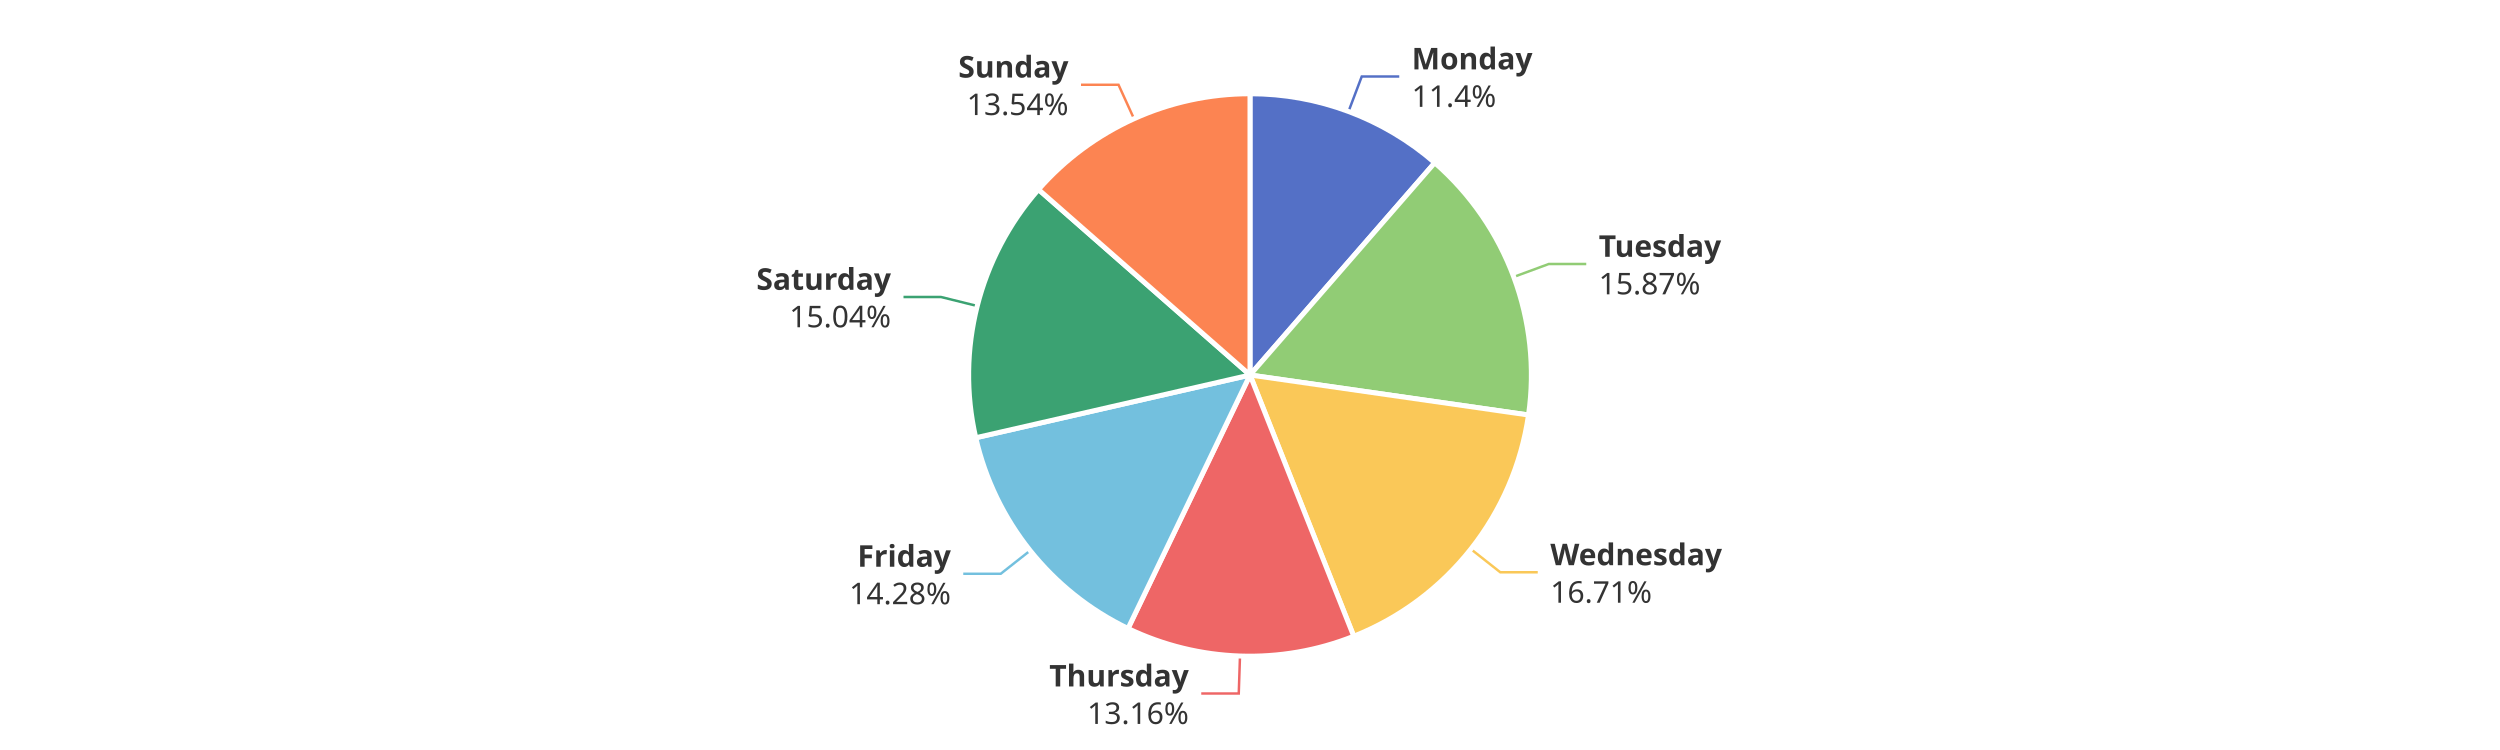
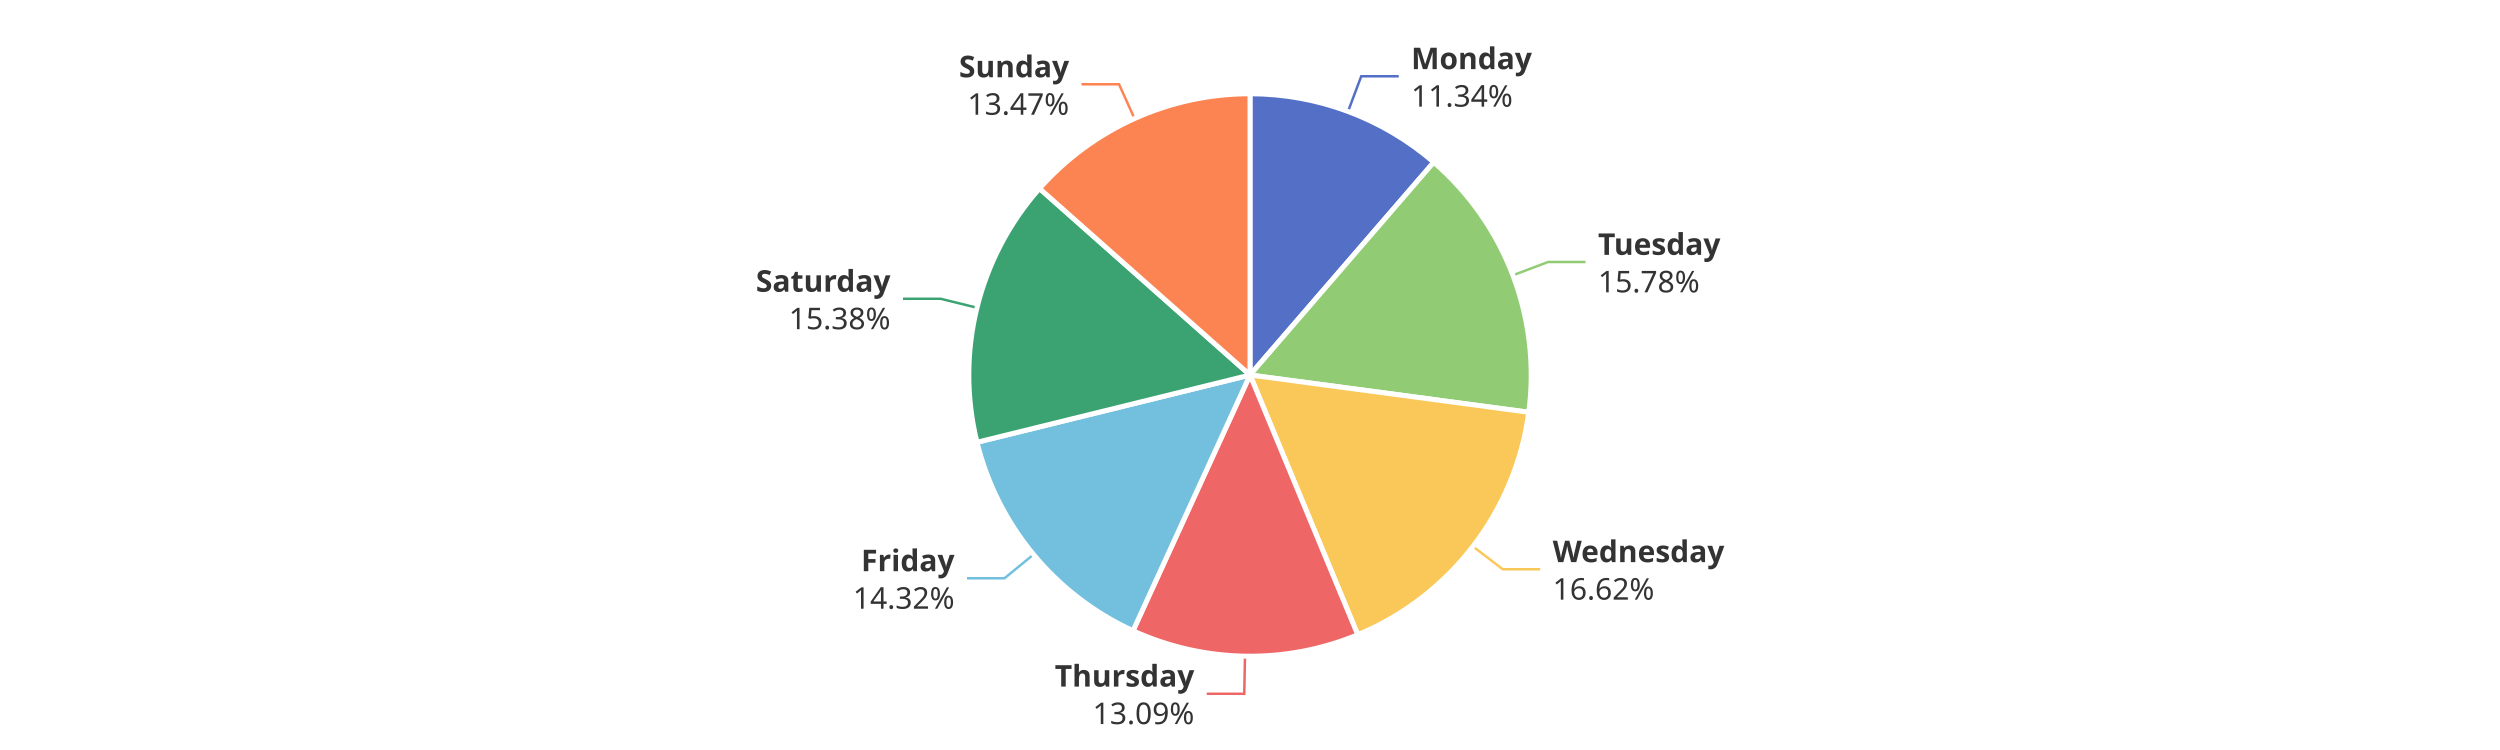
<svg xmlns="http://www.w3.org/2000/svg" width="1000" height="300" version="1.1" baseProfile="full" viewBox="0 0 1000 300">
  <rect width="1000" height="300" x="0" y="0" id="0" fill="#ffffff" />
-   <polyline points="539.4 44.6 544.7 30.6 559.7 30.6" fill="none" stroke="#5470c6" />
-   <polyline points="605.4 110.8 619.5 105.6 634.5 105.6" fill="none" stroke="#91cc75" />
-   <polyline points="588.3 219.6 600.1 228.9 615.1 228.9" fill="none" stroke="#fac858" />
-   <polyline points="496 262.4 495.5 277.4 480.5 277.4" fill="none" stroke="#ee6666" />
-   <polyline points="412.1 220.2 400.3 229.5 385.3 229.5" fill="none" stroke="#73c0de" />
-   <polyline points="390.9 122.4 376.4 118.8 361.4 118.8" fill="none" stroke="#3ba272" />
-   <polyline points="453.6 47.5 447.4 33.9 432.4 33.9" fill="none" stroke="#fc8452" />
-   <path d="M500 37.5A112.5 112.5 0 0 1 573.9 65.1L500 150Z" fill="#5470c6" stroke="#fff" stroke-width="2" stroke-linejoin="round" />
-   <path d="M573.9 65.1A112.5 112.5 0 0 1 611.4 166L500 150Z" fill="#91cc75" stroke="#fff" stroke-width="2" stroke-linejoin="round" />
-   <path d="M611.4 166A112.5 112.5 0 0 1 541.5 254.5L500 150Z" fill="#fac858" stroke="#fff" stroke-width="2" stroke-linejoin="round" />
-   <path d="M541.5 254.5A112.5 112.5 0 0 1 451.2 251.4L500 150Z" fill="#ee6666" stroke="#fff" stroke-width="2" stroke-linejoin="round" />
-   <path d="M451.2 251.4A112.5 112.5 0 0 1 390.3 175.1L500 150Z" fill="#73c0de" stroke="#fff" stroke-width="2" stroke-linejoin="round" />
-   <path d="M390.3 175.1A112.5 112.5 0 0 1 415.4 75.8L500 150Z" fill="#3ba272" stroke="#fff" stroke-width="2" stroke-linejoin="round" />
-   <path d="M415.4 75.8A112.5 112.5 0 0 1 500 37.5L500 150Z" fill="#fc8452" stroke="#fff" stroke-width="2" stroke-linejoin="round" />
-   <path d="M0 -15l42.8 0l0 30l-42.8 0Z" transform="translate(564.6931 30.5899)" fill="none" />
-   <text dominant-baseline="central" text-anchor="start" style="font-size:12px;font-family:sans-serif;font-weight:bold;" y="-7.5" transform="translate(564.6931 30.5899)" fill="#333" stroke="rgb(255,255,255)" stroke-width="2" paint-order="stroke" stroke-miterlimit="2">Monday</text>
-   <text dominant-baseline="central" text-anchor="start" style="font-size:12px;font-family:sans-serif;" y="7.5" transform="translate(564.6931 30.5899)" fill="#333" stroke="rgb(255,255,255)" stroke-width="2" paint-order="stroke" stroke-miterlimit="2">11.4%</text>
-   <path d="M0 -15l46.2 0l0 30l-46.2 0Z" transform="translate(639.5081 105.5696)" fill="none" />
-   <text dominant-baseline="central" text-anchor="start" style="font-size:12px;font-family:sans-serif;font-weight:bold;" y="-7.5" transform="translate(639.5081 105.5696)" fill="#333" stroke="rgb(255,255,255)" stroke-width="2" paint-order="stroke" stroke-miterlimit="2">Tuesday</text>
-   <text dominant-baseline="central" text-anchor="start" style="font-size:12px;font-family:sans-serif;" y="7.5" transform="translate(639.5081 105.5696)" fill="#333" stroke="rgb(255,255,255)" stroke-width="2" paint-order="stroke" stroke-miterlimit="2">15.87%</text>
-   <path d="M0 -15l63.6 0l0 30l-63.6 0Z" transform="translate(620.1279 228.9345)" fill="none" />
-   <text dominant-baseline="central" text-anchor="start" style="font-size:12px;font-family:sans-serif;font-weight:bold;" y="-7.5" transform="translate(620.1279 228.9345)" fill="#333" stroke="rgb(255,255,255)" stroke-width="2" paint-order="stroke" stroke-miterlimit="2">Wednesday</text>
-   <text dominant-baseline="central" text-anchor="start" style="font-size:12px;font-family:sans-serif;" y="7.5" transform="translate(620.1279 228.9345)" fill="#333" stroke="rgb(255,255,255)" stroke-width="2" paint-order="stroke" stroke-miterlimit="2">16.71%</text>
-   <path d="M-50.2 -15l50.2 0l0 30l-50.2 0Z" transform="translate(475.5147 277.4211)" fill="none" />
-   <text dominant-baseline="central" text-anchor="end" style="font-size:12px;font-family:sans-serif;font-weight:bold;" y="-7.5" transform="translate(475.5147 277.4211)" fill="#333" stroke="rgb(255,255,255)" stroke-width="2" paint-order="stroke" stroke-miterlimit="2">Thursday</text>
-   <text dominant-baseline="central" text-anchor="end" style="font-size:12px;font-family:sans-serif;" y="7.5" transform="translate(475.5147 277.4211)" fill="#333" stroke="rgb(255,255,255)" stroke-width="2" paint-order="stroke" stroke-miterlimit="2">13.16%</text>
-   <path d="M-40.9 -15l40.9 0l0 30l-40.9 0Z" transform="translate(380.345 229.5307)" fill="none" />
-   <text dominant-baseline="central" text-anchor="end" style="font-size:12px;font-family:sans-serif;font-weight:bold;" y="-7.5" transform="translate(380.345 229.5307)" fill="#333" stroke="rgb(255,255,255)" stroke-width="2" paint-order="stroke" stroke-miterlimit="2">Friday</text>
-   <text dominant-baseline="central" text-anchor="end" style="font-size:12px;font-family:sans-serif;" y="7.5" transform="translate(380.345 229.5307)" fill="#333" stroke="rgb(255,255,255)" stroke-width="2" paint-order="stroke" stroke-miterlimit="2">14.28%</text>
-   <path d="M-48.2 -15l48.2 0l0 30l-48.2 0Z" transform="translate(356.387 118.7578)" fill="none" />
-   <text dominant-baseline="central" text-anchor="end" style="font-size:12px;font-family:sans-serif;font-weight:bold;" y="-7.5" transform="translate(356.387 118.7578)" fill="#333" stroke="rgb(255,255,255)" stroke-width="2" paint-order="stroke" stroke-miterlimit="2">Saturday</text>
-   <text dominant-baseline="central" text-anchor="end" style="font-size:12px;font-family:sans-serif;" y="7.5" transform="translate(356.387 118.7578)" fill="#333" stroke="rgb(255,255,255)" stroke-width="2" paint-order="stroke" stroke-miterlimit="2">15.04%</text>
-   <path d="M-40.9 -15l40.9 0l0 30l-40.9 0Z" transform="translate(427.3859 33.8621)" fill="none" />
-   <text dominant-baseline="central" text-anchor="end" style="font-size:12px;font-family:sans-serif;font-weight:bold;" y="-7.5" transform="translate(427.3859 33.8621)" fill="#333" stroke="rgb(255,255,255)" stroke-width="2" paint-order="stroke" stroke-miterlimit="2">Sunday</text>
-   <text dominant-baseline="central" text-anchor="end" style="font-size:12px;font-family:sans-serif;" y="7.5" transform="translate(427.3859 33.8621)" fill="#333" stroke="rgb(255,255,255)" stroke-width="2" paint-order="stroke" stroke-miterlimit="2">13.54%</text>
+   <polyline points="539.2 44.6 544.5 30.5 559.5 30.5" fill="none" stroke="#5470c6" />
+   <polyline points="605.2 110.1 619.2 104.8 634.2 104.8" fill="none" stroke="#91cc75" />
+   <polyline points="589.2 218.6 601.1 227.7 616.1 227.7" fill="none" stroke="#fac858" />
+   <polyline points="498 262.5 497.7 277.5 482.7 277.5" fill="none" stroke="#ee6666" />
+   <polyline points="413.4 221.8 401.8 231.3 386.8 231.3" fill="none" stroke="#73c0de" />
+   <polyline points="390.8 123.1 376.2 119.5 361.2 119.5" fill="none" stroke="#3ba272" />
+   <polyline points="453.8 47.4 447.6 33.7 432.6 33.7" fill="none" stroke="#fc8452" />
+   <path d="M500 37.5A112.5 112.5 0 0 1 573.5 64.9L500 150Z" fill="#5470c6" stroke="#fff" stroke-width="2" stroke-linejoin="round" />
+   <path d="M573.5 64.9A112.5 112.5 0 0 1 611.5 164.9L500 150Z" fill="#91cc75" stroke="#fff" stroke-width="2" stroke-linejoin="round" />
+   <path d="M611.5 164.9A112.5 112.5 0 0 1 543.1 253.9L500 150Z" fill="#fac858" stroke="#fff" stroke-width="2" stroke-linejoin="round" />
+   <path d="M543.1 253.9A112.5 112.5 0 0 1 453.2 252.3L500 150Z" fill="#ee6666" stroke="#fff" stroke-width="2" stroke-linejoin="round" />
+   <path d="M453.2 252.3A112.5 112.5 0 0 1 390.8 176.9L500 150Z" fill="#73c0de" stroke="#fff" stroke-width="2" stroke-linejoin="round" />
+   <path d="M390.8 176.9A112.5 112.5 0 0 1 415.8 75.4L500 150Z" fill="#3ba272" stroke="#fff" stroke-width="2" stroke-linejoin="round" />
+   <path d="M415.8 75.4A112.5 112.5 0 0 1 500 37.5L500 150Z" fill="#fc8452" stroke="#fff" stroke-width="2" stroke-linejoin="round" />
+   <path d="M0 -15l42.8 0l0 30l-42.8 0Z" transform="translate(564.468 30.5059)" fill="none" />
+   <text dominant-baseline="central" text-anchor="start" style="font-size:12px;font-family:sans-serif;font-weight:bold;" y="-7.5" transform="translate(564.468 30.5059)" fill="#333" stroke="rgb(255,255,255)" stroke-width="2" paint-order="stroke" stroke-miterlimit="2">Monday</text>
+   <text dominant-baseline="central" text-anchor="start" style="font-size:12px;font-family:sans-serif;" y="7.5" transform="translate(564.468 30.5059)" fill="#333" stroke="rgb(255,255,255)" stroke-width="2" paint-order="stroke" stroke-miterlimit="2">11.34%</text>
+   <path d="M0 -15l46.2 0l0 30l-46.2 0Z" transform="translate(639.2124 104.7821)" fill="none" />
+   <text dominant-baseline="central" text-anchor="start" style="font-size:12px;font-family:sans-serif;font-weight:bold;" y="-7.5" transform="translate(639.2124 104.7821)" fill="#333" stroke="rgb(255,255,255)" stroke-width="2" paint-order="stroke" stroke-miterlimit="2">Tuesday</text>
+   <text dominant-baseline="central" text-anchor="start" style="font-size:12px;font-family:sans-serif;" y="7.5" transform="translate(639.2124 104.7821)" fill="#333" stroke="rgb(255,255,255)" stroke-width="2" paint-order="stroke" stroke-miterlimit="2">15.78%</text>
+   <path d="M0 -15l63.6 0l0 30l-63.6 0Z" transform="translate(621.0875 227.7018)" fill="none" />
+   <text dominant-baseline="central" text-anchor="start" style="font-size:12px;font-family:sans-serif;font-weight:bold;" y="-7.5" transform="translate(621.0875 227.7018)" fill="#333" stroke="rgb(255,255,255)" stroke-width="2" paint-order="stroke" stroke-miterlimit="2">Wednesday</text>
+   <text dominant-baseline="central" text-anchor="start" style="font-size:12px;font-family:sans-serif;" y="7.5" transform="translate(621.0875 227.7018)" fill="#333" stroke="rgb(255,255,255)" stroke-width="2" paint-order="stroke" stroke-miterlimit="2">16.62%</text>
+   <path d="M-50.2 -15l50.2 0l0 30l-50.2 0Z" transform="translate(477.717 277.4796)" fill="none" />
+   <text dominant-baseline="central" text-anchor="end" style="font-size:12px;font-family:sans-serif;font-weight:bold;" y="-7.5" transform="translate(477.717 277.4796)" fill="#333" stroke="rgb(255,255,255)" stroke-width="2" paint-order="stroke" stroke-miterlimit="2">Thursday</text>
+   <text dominant-baseline="central" text-anchor="end" style="font-size:12px;font-family:sans-serif;" y="7.5" transform="translate(477.717 277.4796)" fill="#333" stroke="rgb(255,255,255)" stroke-width="2" paint-order="stroke" stroke-miterlimit="2">13.09%</text>
+   <path d="M-40.9 -15l40.9 0l0 30l-40.9 0Z" transform="translate(381.8106 231.3333)" fill="none" />
+   <text dominant-baseline="central" text-anchor="end" style="font-size:12px;font-family:sans-serif;font-weight:bold;" y="-7.5" transform="translate(381.8106 231.3333)" fill="#333" stroke="rgb(255,255,255)" stroke-width="2" paint-order="stroke" stroke-miterlimit="2">Friday</text>
+   <text dominant-baseline="central" text-anchor="end" style="font-size:12px;font-family:sans-serif;" y="7.5" transform="translate(381.8106 231.3333)" fill="#333" stroke="rgb(255,255,255)" stroke-width="2" paint-order="stroke" stroke-miterlimit="2">14.32%</text>
+   <path d="M-48.2 -15l48.2 0l0 30l-48.2 0Z" transform="translate(356.1931 119.5351)" fill="none" />
+   <text dominant-baseline="central" text-anchor="end" style="font-size:12px;font-family:sans-serif;font-weight:bold;" y="-7.5" transform="translate(356.1931 119.5351)" fill="#333" stroke="rgb(255,255,255)" stroke-width="2" paint-order="stroke" stroke-miterlimit="2">Saturday</text>
+   <text dominant-baseline="central" text-anchor="end" style="font-size:12px;font-family:sans-serif;" y="7.5" transform="translate(356.1931 119.5351)" fill="#333" stroke="rgb(255,255,255)" stroke-width="2" paint-order="stroke" stroke-miterlimit="2">15.38%</text>
+   <path d="M-40.9 -15l40.9 0l0 30l-40.9 0Z" transform="translate(427.6415 33.7467)" fill="none" />
+   <text dominant-baseline="central" text-anchor="end" style="font-size:12px;font-family:sans-serif;font-weight:bold;" y="-7.5" transform="translate(427.6415 33.7467)" fill="#333" stroke="rgb(255,255,255)" stroke-width="2" paint-order="stroke" stroke-miterlimit="2">Sunday</text>
+   <text dominant-baseline="central" text-anchor="end" style="font-size:12px;font-family:sans-serif;" y="7.5" transform="translate(427.6415 33.7467)" fill="#333" stroke="rgb(255,255,255)" stroke-width="2" paint-order="stroke" stroke-miterlimit="2">13.47%</text>
</svg>
